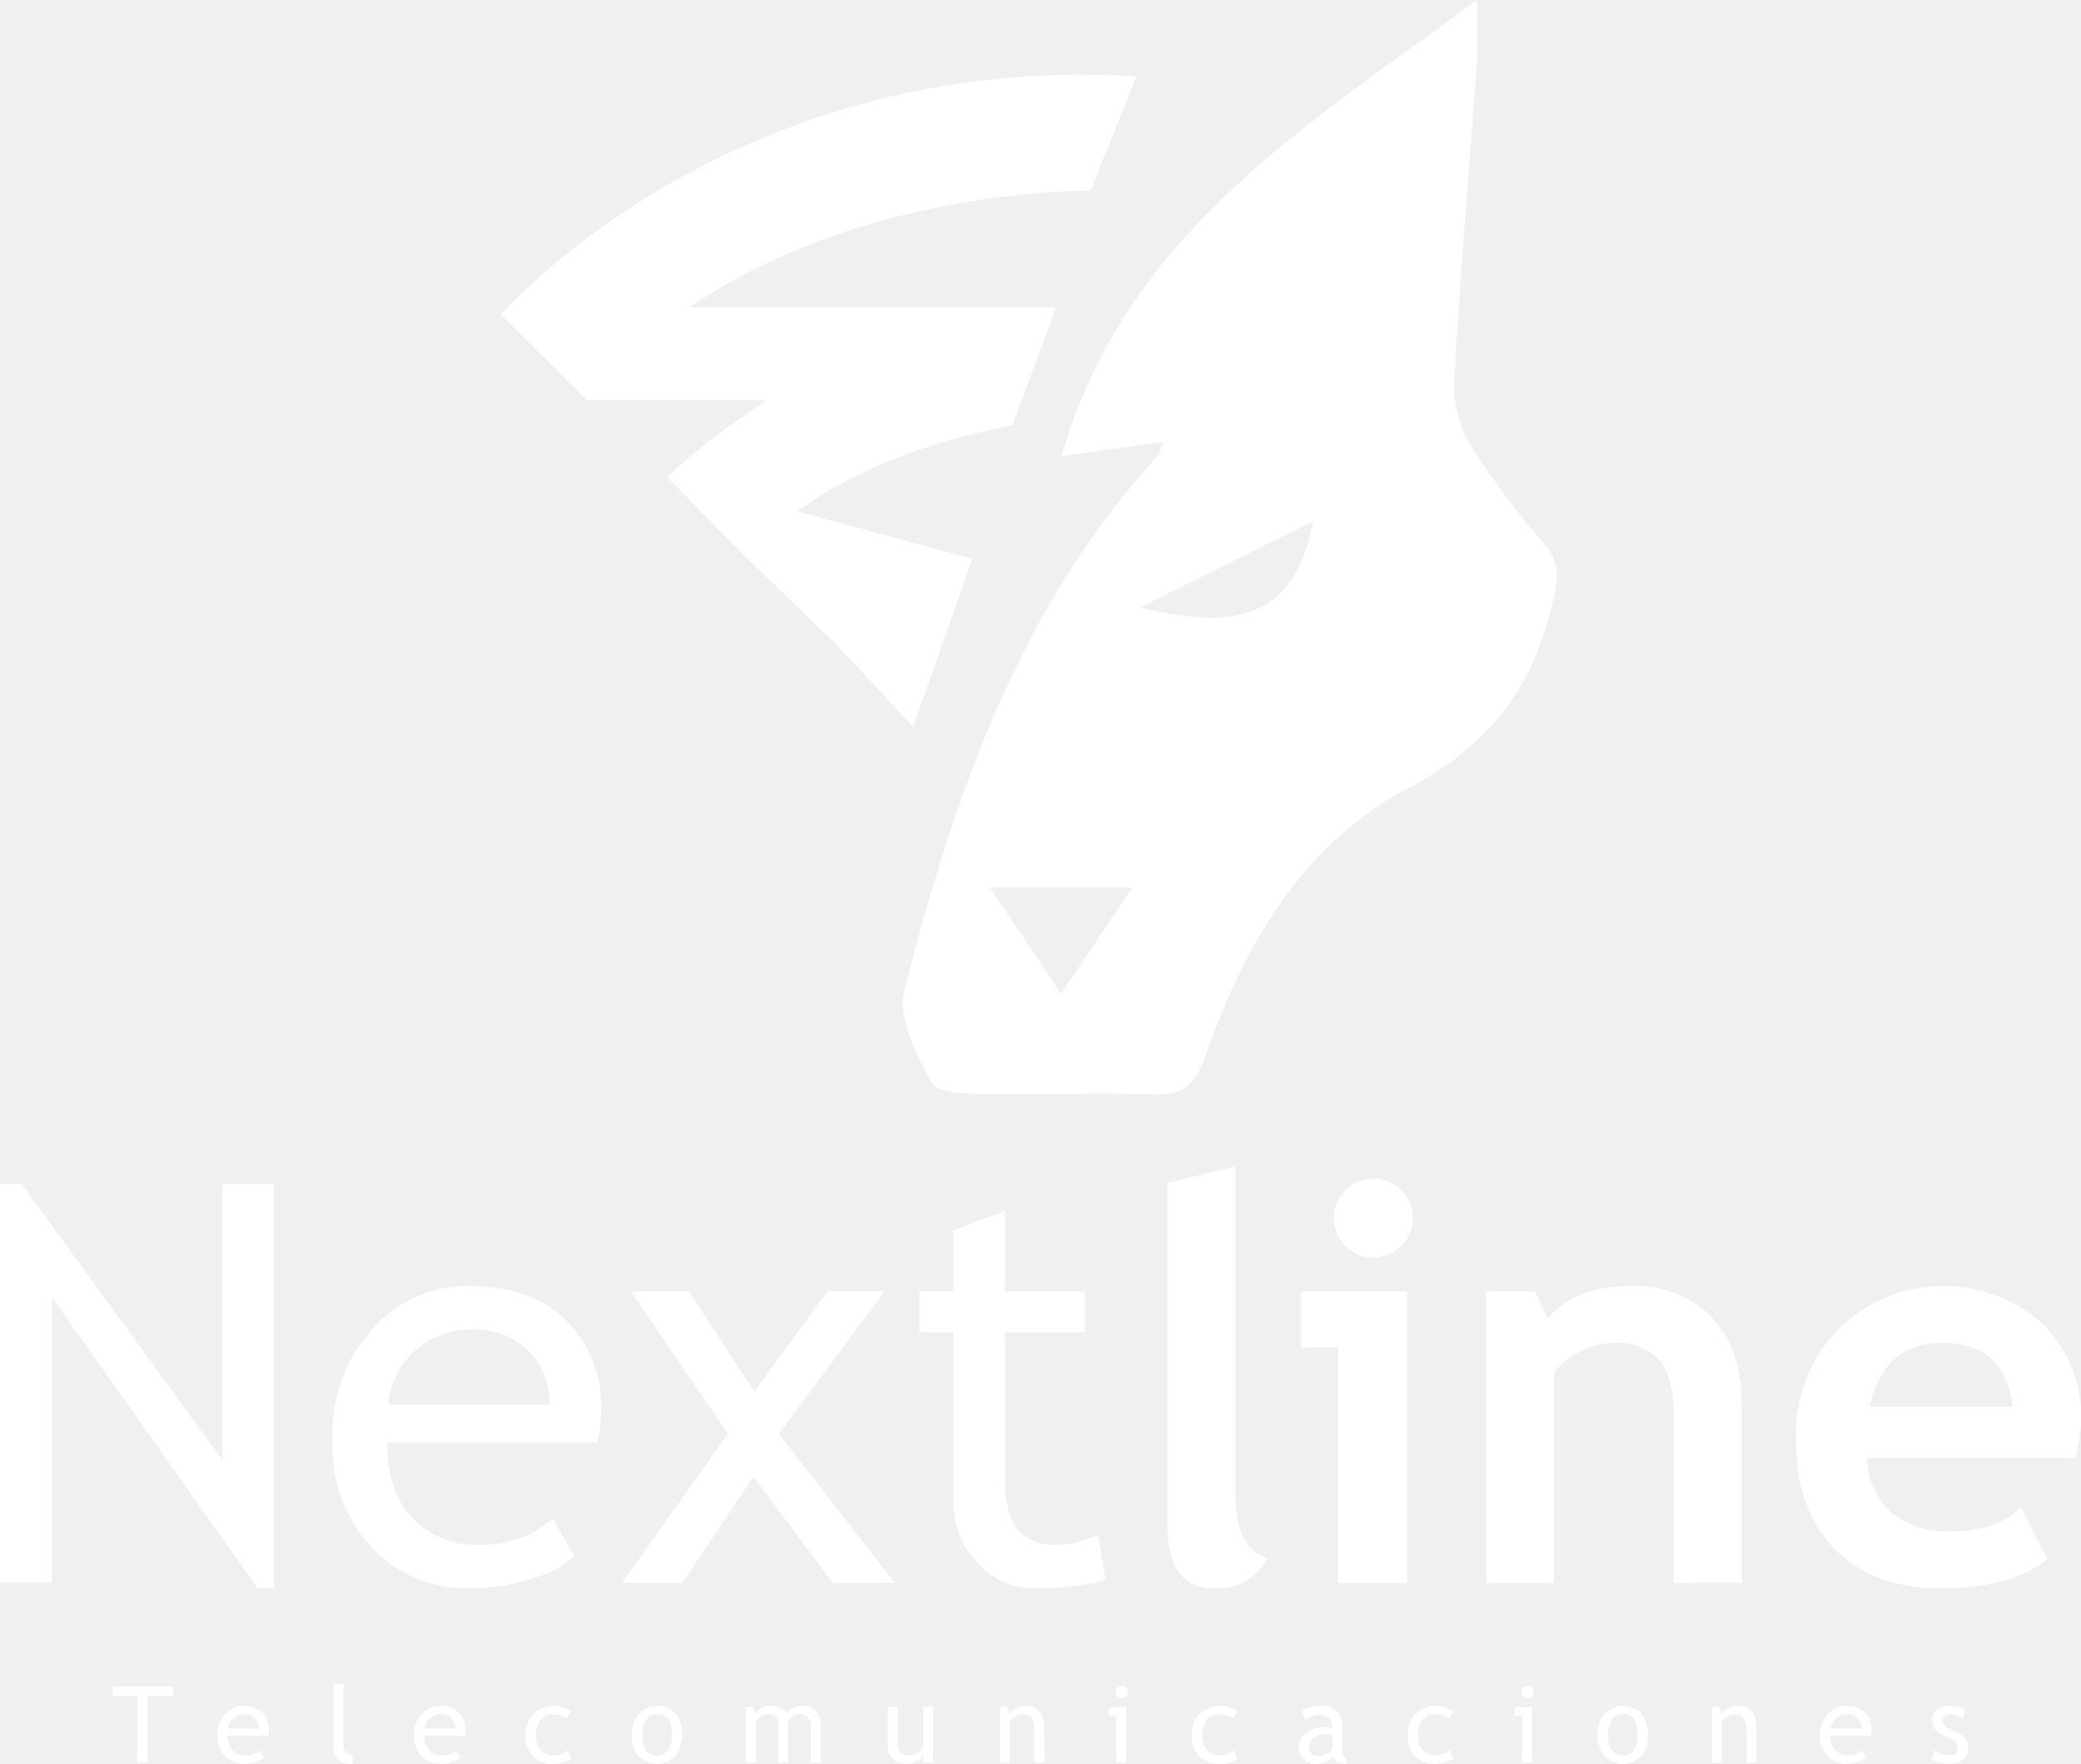
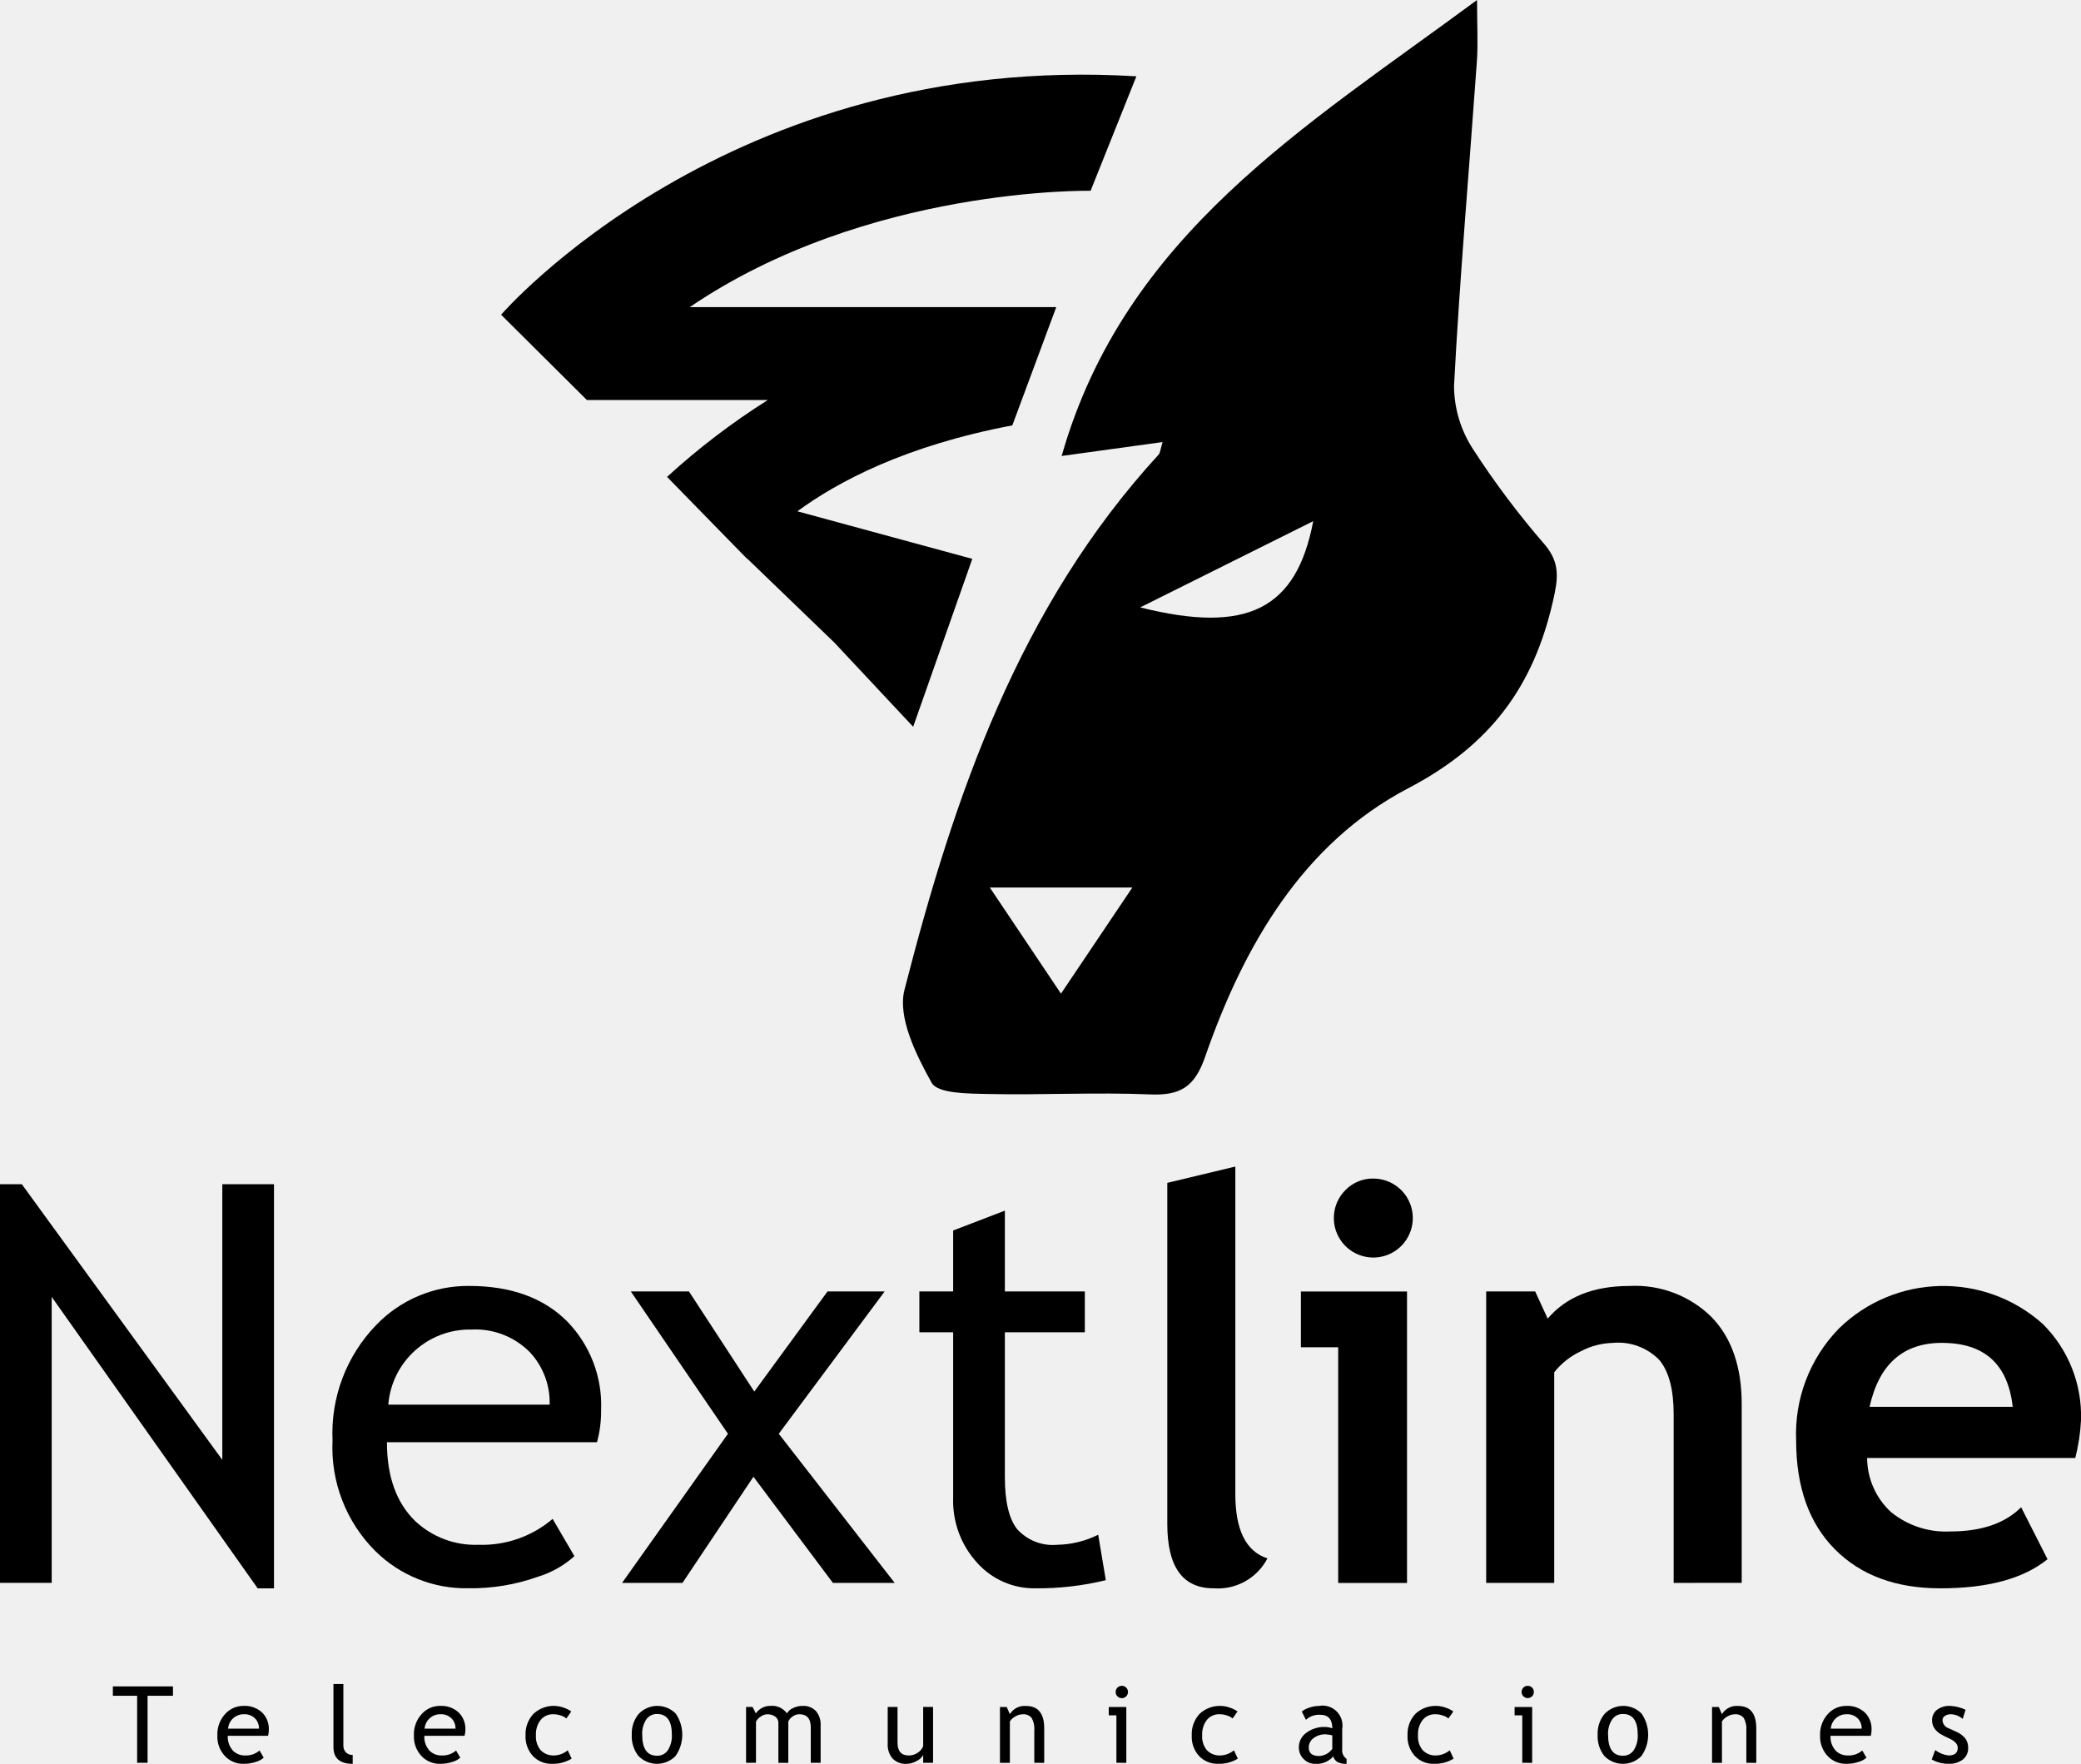
<svg xmlns="http://www.w3.org/2000/svg" width="184.762" height="156.588" viewBox="0 0 184.762 156.588">
-   <defs>
-     <style>.a{fill:#fff;}</style>
-   </defs>
  <g transform="translate(-530.662 -1048.218)">
    <g transform="translate(540.681 1197.724)">
      <path class="a" d="M541.327,1162.351v5.949H540.4v-5.949h-2.155v-.832h5.337v.832Z" transform="translate(-538.244 -1161.31)" />
      <path class="a" d="M549.766,1165.486h-3.573a1.785,1.785,0,0,0,.477,1.337,1.491,1.491,0,0,0,1.084.408,1.844,1.844,0,0,0,1.258-.44l.37.634a1.663,1.663,0,0,1-.624.352,3.393,3.393,0,0,1-1.176.194,2.2,2.2,0,0,1-1.588-.633,2.494,2.494,0,0,1-.727-1.88,2.651,2.651,0,0,1,.745-1.968,2.166,2.166,0,0,1,1.579-.662,2.259,2.259,0,0,1,1.662.6,2.041,2.041,0,0,1,.583,1.522A1.972,1.972,0,0,1,549.766,1165.486Zm-2.134-1.917a1.389,1.389,0,0,0-1.415,1.279h2.745a1.252,1.252,0,0,0-.333-.889A1.3,1.3,0,0,0,547.632,1163.569Z" transform="translate(-535.987 -1160.889)" />
      <path class="a" d="M553.066,1166.949v-5.588h.88v5.439a.842.842,0,0,0,.229.628.808.808,0,0,0,.6.23v.786Q553.064,1168.443,553.066,1166.949Z" transform="translate(-533.48 -1161.361)" />
      <path class="a" d="M562.97,1165.486H559.4a1.784,1.784,0,0,0,.477,1.337,1.491,1.491,0,0,0,1.084.408,1.844,1.844,0,0,0,1.258-.44l.37.634a1.653,1.653,0,0,1-.624.352,3.394,3.394,0,0,1-1.176.194,2.2,2.2,0,0,1-1.588-.633,2.5,2.5,0,0,1-.727-1.88,2.652,2.652,0,0,1,.747-1.968,2.161,2.161,0,0,1,1.578-.662,2.258,2.258,0,0,1,1.662.6,2.041,2.041,0,0,1,.583,1.522A1.919,1.919,0,0,1,562.97,1165.486Zm-2.134-1.917a1.389,1.389,0,0,0-1.415,1.279h2.745a1.253,1.253,0,0,0-.333-.889A1.3,1.3,0,0,0,560.836,1163.569Z" transform="translate(-531.743 -1160.889)" />
      <path class="a" d="M570.035,1163.324l-.435.62a1.3,1.3,0,0,0-.474-.254,1.993,1.993,0,0,0-.669-.121,1.409,1.409,0,0,0-1.139.5,2.07,2.07,0,0,0-.422,1.377,1.869,1.869,0,0,0,.43,1.327,1.567,1.567,0,0,0,1.2.456,1.972,1.972,0,0,0,1.193-.458l.348.74a3.156,3.156,0,0,1-1.753.458,2.237,2.237,0,0,1-1.677-.68,2.529,2.529,0,0,1-.662-1.842,2.635,2.635,0,0,1,.689-1.9,2.626,2.626,0,0,1,2.714-.556A2.377,2.377,0,0,1,570.035,1163.324Z" transform="translate(-529.333 -1160.889)" />
      <path class="a" d="M573.111,1165.388a2.708,2.708,0,0,1,.618-1.852,2.288,2.288,0,0,1,3.28-.029,3.294,3.294,0,0,1-.015,3.774,2.3,2.3,0,0,1-3.292-.008A2.815,2.815,0,0,1,573.111,1165.388Zm.926,0q0,1.867,1.319,1.866a1.114,1.114,0,0,0,.965-.5,2.343,2.343,0,0,0,.35-1.366q0-1.841-1.315-1.842a1.132,1.132,0,0,0-.961.49A2.252,2.252,0,0,0,574.037,1165.388Z" transform="translate(-527.038 -1160.889)" />
      <path class="a" d="M586.534,1167.879v-3.138q0-1.171-1.015-1.172a1.018,1.018,0,0,0-.6.2,1.054,1.054,0,0,0-.379.448v3.666h-.88v-3.523a.685.685,0,0,0-.275-.576,1.17,1.17,0,0,0-.729-.211,1.01,1.01,0,0,0-.562.2,1.244,1.244,0,0,0-.424.449v3.656h-.88v-4.958h.575l.292.575a1.541,1.541,0,0,1,1.273-.667,1.632,1.632,0,0,1,1.49.662,1.143,1.143,0,0,1,.551-.472,1.925,1.925,0,0,1,.828-.19,1.542,1.542,0,0,1,1.191.456,1.82,1.82,0,0,1,.42,1.281v3.314Z" transform="translate(-524.569 -1160.889)" />
      <path class="a" d="M591.181,1162.9v3.162q0,1.147,1,1.148a1.37,1.37,0,0,0,.8-.251,1.2,1.2,0,0,0,.477-.577V1162.9h.879v4.958h-.879v-.684a1.367,1.367,0,0,1-.595.534,1.817,1.817,0,0,1-.872.243,1.615,1.615,0,0,1-1.249-.468,1.883,1.883,0,0,1-.433-1.328V1162.9Z" transform="translate(-521.513 -1160.867)" />
      <path class="a" d="M600.9,1167.879V1165a1.911,1.911,0,0,0-.238-1.109.938.938,0,0,0-.8-.318,1.31,1.31,0,0,0-.63.181,1.39,1.39,0,0,0-.5.445v3.684h-.88v-4.958h.6l.278.64a1.523,1.523,0,0,1,1.42-.732q1.631,0,1.631,1.981v3.07Z" transform="translate(-519.089 -1160.889)" />
      <path class="a" d="M605.839,1168.313V1164.1h-.679v-.741h1.559v4.958Zm.481-6.833a.528.528,0,0,1,.387.16.521.521,0,0,1,.161.382.548.548,0,1,1-.548-.542Z" transform="translate(-516.738 -1161.323)" />
      <path class="a" d="M614.8,1163.324l-.435.62a1.318,1.318,0,0,0-.476-.254,1.988,1.988,0,0,0-.669-.121,1.409,1.409,0,0,0-1.139.5,2.07,2.07,0,0,0-.42,1.377,1.863,1.863,0,0,0,.429,1.327,1.566,1.566,0,0,0,1.195.456,1.975,1.975,0,0,0,1.195-.458l.346.74a3.15,3.15,0,0,1-1.754.458,2.233,2.233,0,0,1-1.675-.68,2.529,2.529,0,0,1-.662-1.842,2.634,2.634,0,0,1,.687-1.9,2.628,2.628,0,0,1,2.715-.556A2.417,2.417,0,0,1,614.8,1163.324Z" transform="translate(-514.945 -1160.889)" />
      <path class="a" d="M620.988,1167.311a1.941,1.941,0,0,1-1.616.661,1.388,1.388,0,0,1-1.012-.423,1.424,1.424,0,0,1-.428-1.053,1.573,1.573,0,0,1,.659-1.276,2.64,2.64,0,0,1,1.682-.521,2,2,0,0,1,.63.12q0-1.2-1.073-1.2a1.714,1.714,0,0,0-1.269.444l-.371-.736a2.179,2.179,0,0,1,.692-.35,2.717,2.717,0,0,1,.844-.145,1.768,1.768,0,0,1,2.056,2.051v1.777a.911.911,0,0,0,.388.871v.44a1.648,1.648,0,0,1-.8-.153A.851.851,0,0,1,620.988,1167.311Zm-.085-1.867a3.207,3.207,0,0,0-.583-.091,1.672,1.672,0,0,0-1.089.342,1.019,1.019,0,0,0-.42.81q0,.773.91.773a1.5,1.5,0,0,0,1.181-.635Z" transform="translate(-512.633 -1160.889)" />
      <path class="a" d="M629.3,1163.324l-.435.62a1.319,1.319,0,0,0-.476-.254,1.982,1.982,0,0,0-.667-.121,1.41,1.41,0,0,0-1.14.5,2.071,2.071,0,0,0-.42,1.377,1.864,1.864,0,0,0,.429,1.327,1.566,1.566,0,0,0,1.195.456,1.975,1.975,0,0,0,1.194-.458l.346.74a3.15,3.15,0,0,1-1.754.458,2.236,2.236,0,0,1-1.676-.68,2.529,2.529,0,0,1-.662-1.842,2.64,2.64,0,0,1,.687-1.9,2.629,2.629,0,0,1,2.716-.556A2.417,2.417,0,0,1,629.3,1163.324Z" transform="translate(-510.285 -1160.889)" />
      <path class="a" d="M633.109,1168.313V1164.1h-.68v-.741h1.56v4.958Zm.481-6.833a.545.545,0,1,1-.54.542.537.537,0,0,1,.54-.542Z" transform="translate(-507.974 -1161.323)" />
      <path class="a" d="M638.009,1165.388a2.708,2.708,0,0,1,.618-1.852,2.288,2.288,0,0,1,3.28-.029,3.291,3.291,0,0,1-.013,3.774,2.3,2.3,0,0,1-3.293-.008A2.821,2.821,0,0,1,638.009,1165.388Zm.926,0q0,1.867,1.319,1.866a1.117,1.117,0,0,0,.966-.5,2.343,2.343,0,0,0,.35-1.366q0-1.841-1.316-1.842a1.129,1.129,0,0,0-.959.49A2.243,2.243,0,0,0,638.935,1165.388Z" transform="translate(-506.181 -1160.889)" />
      <path class="a" d="M648.742,1167.879V1165a1.912,1.912,0,0,0-.237-1.109.94.94,0,0,0-.8-.318,1.309,1.309,0,0,0-.629.181,1.391,1.391,0,0,0-.5.445v3.684h-.88v-4.958h.6l.277.64a1.524,1.524,0,0,1,1.421-.732q1.629,0,1.629,1.981v3.07Z" transform="translate(-503.711 -1160.889)" />
      <path class="a" d="M657.455,1165.486h-3.573a1.789,1.789,0,0,0,.476,1.337,1.493,1.493,0,0,0,1.084.408,1.841,1.841,0,0,0,1.258-.44l.371.634a1.669,1.669,0,0,1-.625.352,3.388,3.388,0,0,1-1.176.194,2.2,2.2,0,0,1-1.588-.633,2.5,2.5,0,0,1-.727-1.88,2.652,2.652,0,0,1,.747-1.968,2.163,2.163,0,0,1,1.578-.662,2.259,2.259,0,0,1,1.662.6,2.042,2.042,0,0,1,.583,1.522A1.968,1.968,0,0,1,657.455,1165.486Zm-2.134-1.917a1.389,1.389,0,0,0-1.417,1.279h2.745a1.253,1.253,0,0,0-.333-.889A1.3,1.3,0,0,0,655.321,1163.569Z" transform="translate(-501.377 -1160.889)" />
      <path class="a" d="M660.455,1167.583l.312-.834a2.392,2.392,0,0,0,1.184.482q.815,0,.815-.686c0-.326-.263-.608-.788-.842a6.469,6.469,0,0,1-.817-.421,1.778,1.778,0,0,1-.366-.327,1.367,1.367,0,0,1-.233-.39,1.271,1.271,0,0,1-.075-.441,1.135,1.135,0,0,1,.445-.954,1.841,1.841,0,0,1,1.161-.342,3.72,3.72,0,0,1,1.365.342l-.25.815a1.688,1.688,0,0,0-1.05-.417.91.91,0,0,0-.53.149.438.438,0,0,0-.215.374.782.782,0,0,0,.54.723l.63.286a2.186,2.186,0,0,1,.842.6,1.327,1.327,0,0,1,.266.847,1.266,1.266,0,0,1-.469,1.044,2.007,2.007,0,0,1-1.295.377A2.958,2.958,0,0,1,660.455,1167.583Z" transform="translate(-498.966 -1160.889)" />
    </g>
    <g transform="translate(530.662 1151.782)">
      <path class="a" d="M553.539,1163.655l-18.287-25.873v25.39h-4.591v-35.392H532.6l17.8,24.472v-24.472h4.589v35.875Z" transform="translate(-530.662 -1126.211)" />
      <path class="a" d="M576.485,1148.486h-18.65q0,4.541,2.488,6.981a7.791,7.791,0,0,0,5.653,2.126,9.633,9.633,0,0,0,6.571-2.3l1.933,3.31a8.639,8.639,0,0,1-3.261,1.835,17.612,17.612,0,0,1-6.136,1.015,11.448,11.448,0,0,1-8.286-3.309,12.979,12.979,0,0,1-3.792-9.809,13.825,13.825,0,0,1,3.889-10.267,11.3,11.3,0,0,1,8.239-3.455q5.532,0,8.672,3.117a10.654,10.654,0,0,1,3.044,7.948A10.259,10.259,0,0,1,576.485,1148.486Zm-11.137-10a7.252,7.252,0,0,0-7.392,6.668h14.325a6.535,6.535,0,0,0-1.739-4.639A6.788,6.788,0,0,0,565.348,1138.484Z" transform="translate(-523.481 -1124.014)" />
      <path class="a" d="M591.179,1160.858l-7.055-9.423-6.3,9.423h-5.364l9.4-13.239-8.623-12.635H578.4l5.8,8.89,6.5-8.89h5.074l-9.4,12.635,10.291,13.239Z" transform="translate(-517.23 -1123.896)" />
      <path class="a" d="M595.434,1140.352h-3v-3.623h3v-5.411l4.591-1.763v7.174h7.1v3.623h-7.1v12.853q0,3.261,1.1,4.638a4.258,4.258,0,0,0,3.539,1.377,8.492,8.492,0,0,0,3.648-.893l.676,4.034a25.418,25.418,0,0,1-6.258.724,6.789,6.789,0,0,1-5.18-2.282,8.146,8.146,0,0,1-2.116-5.762Z" transform="translate(-510.808 -1125.641)" />
      <path class="a" d="M609.094,1128.041l6.04-1.448v29.086q0,4.783,2.85,5.7a4.962,4.962,0,0,1-4.783,2.657q-4.107,0-4.107-5.7Z" transform="translate(-505.455 -1126.593)" />
      <path class="a" d="M621.381,1163.3v-20.921h-3.31v-4.953h9.422V1163.3Zm3.116-35.9a3.506,3.506,0,1,1-2.476,1.027A3.373,3.373,0,0,1,624.5,1127.4Z" transform="translate(-502.57 -1126.334)" />
      <path class="a" d="M647.166,1160.976v-14.954q0-3.31-1.269-4.831a5.1,5.1,0,0,0-4.143-1.522,6.428,6.428,0,0,0-2.838.748,6.536,6.536,0,0,0-2.355,1.861v18.7H630.52V1135.1h4.349l1.111,2.415q2.464-2.9,7.272-2.9a9.651,9.651,0,0,1,7.285,2.767q2.67,2.767,2.669,7.718v15.873Z" transform="translate(-498.569 -1124.014)" />
      <path class="a" d="M676.13,1149.887H657.649a6.561,6.561,0,0,0,2.126,4.807,7.706,7.706,0,0,0,5.267,1.715q4.131,0,6.281-2.15l2.343,4.614q-3.187,2.587-9.518,2.585-5.919,0-9.361-3.466t-3.442-9.675a13.417,13.417,0,0,1,3.781-9.905,13.255,13.255,0,0,1,18.106-.435,11.5,11.5,0,0,1,3.407,8.552A16.873,16.873,0,0,1,676.13,1149.887Zm-18.263-4.542h12.707q-.628-5.677-6.282-5.677Q659.123,1139.668,657.867,1145.345Z" transform="translate(-491.876 -1124.014)" />
    </g>
    <path class="a" d="M564.331,1074.548l6.795,6.754h0l.827.822h16.054a63.263,63.263,0,0,0-8.941,6.821l6.61,6.767h0l.013.012.492.5.012-.017,7.732,7.454,6.991,7.468,5.25-14.905L590.637,1092c3.581-2.63,9.591-5.835,19.083-7.626l3.9-10.5s-.225-.008-.63,0l-31.91,0c15.767-10.724,35.59-10.328,35.59-10.328l4.065-10.163C584.485,1051.172,564.331,1074.548,564.331,1074.548Z" transform="translate(10.821 1.61)" />
    <g transform="translate(610.826 1048.218)">
      <path class="a" d="M614.383,1087.464l-8.96,1.234c5.617-19.686,21.663-29.228,36.88-40.481,0,2.229.1,3.866-.016,5.486-.681,9.591-1.52,19.169-2.027,28.767a10.362,10.362,0,0,0,1.681,5.613,75.144,75.144,0,0,0,6.388,8.5c1.381,1.64,1.16,3.059.716,5-1.736,7.6-5.551,12.795-12.856,16.617-9.345,4.89-14.6,13.976-18.024,23.829-.937,2.7-2.205,3.462-4.9,3.348-4.8-.2-9.613.067-14.418-.037-1.727-.037-4.428-.029-4.968-1-1.385-2.479-3.035-5.811-2.411-8.247,4.425-17.26,10.172-34.009,22.575-47.528C614.173,1088.422,614.175,1088.154,614.383,1087.464Zm-15.336,39.548c2.217,3.307,4.1,6.118,6.316,9.42l6.335-9.42ZM612.4,1102.14c9.5,2.388,13.865.172,15.36-7.655Z" transform="translate(-591.328 -1048.218)" />
    </g>
  </g>
</svg>
